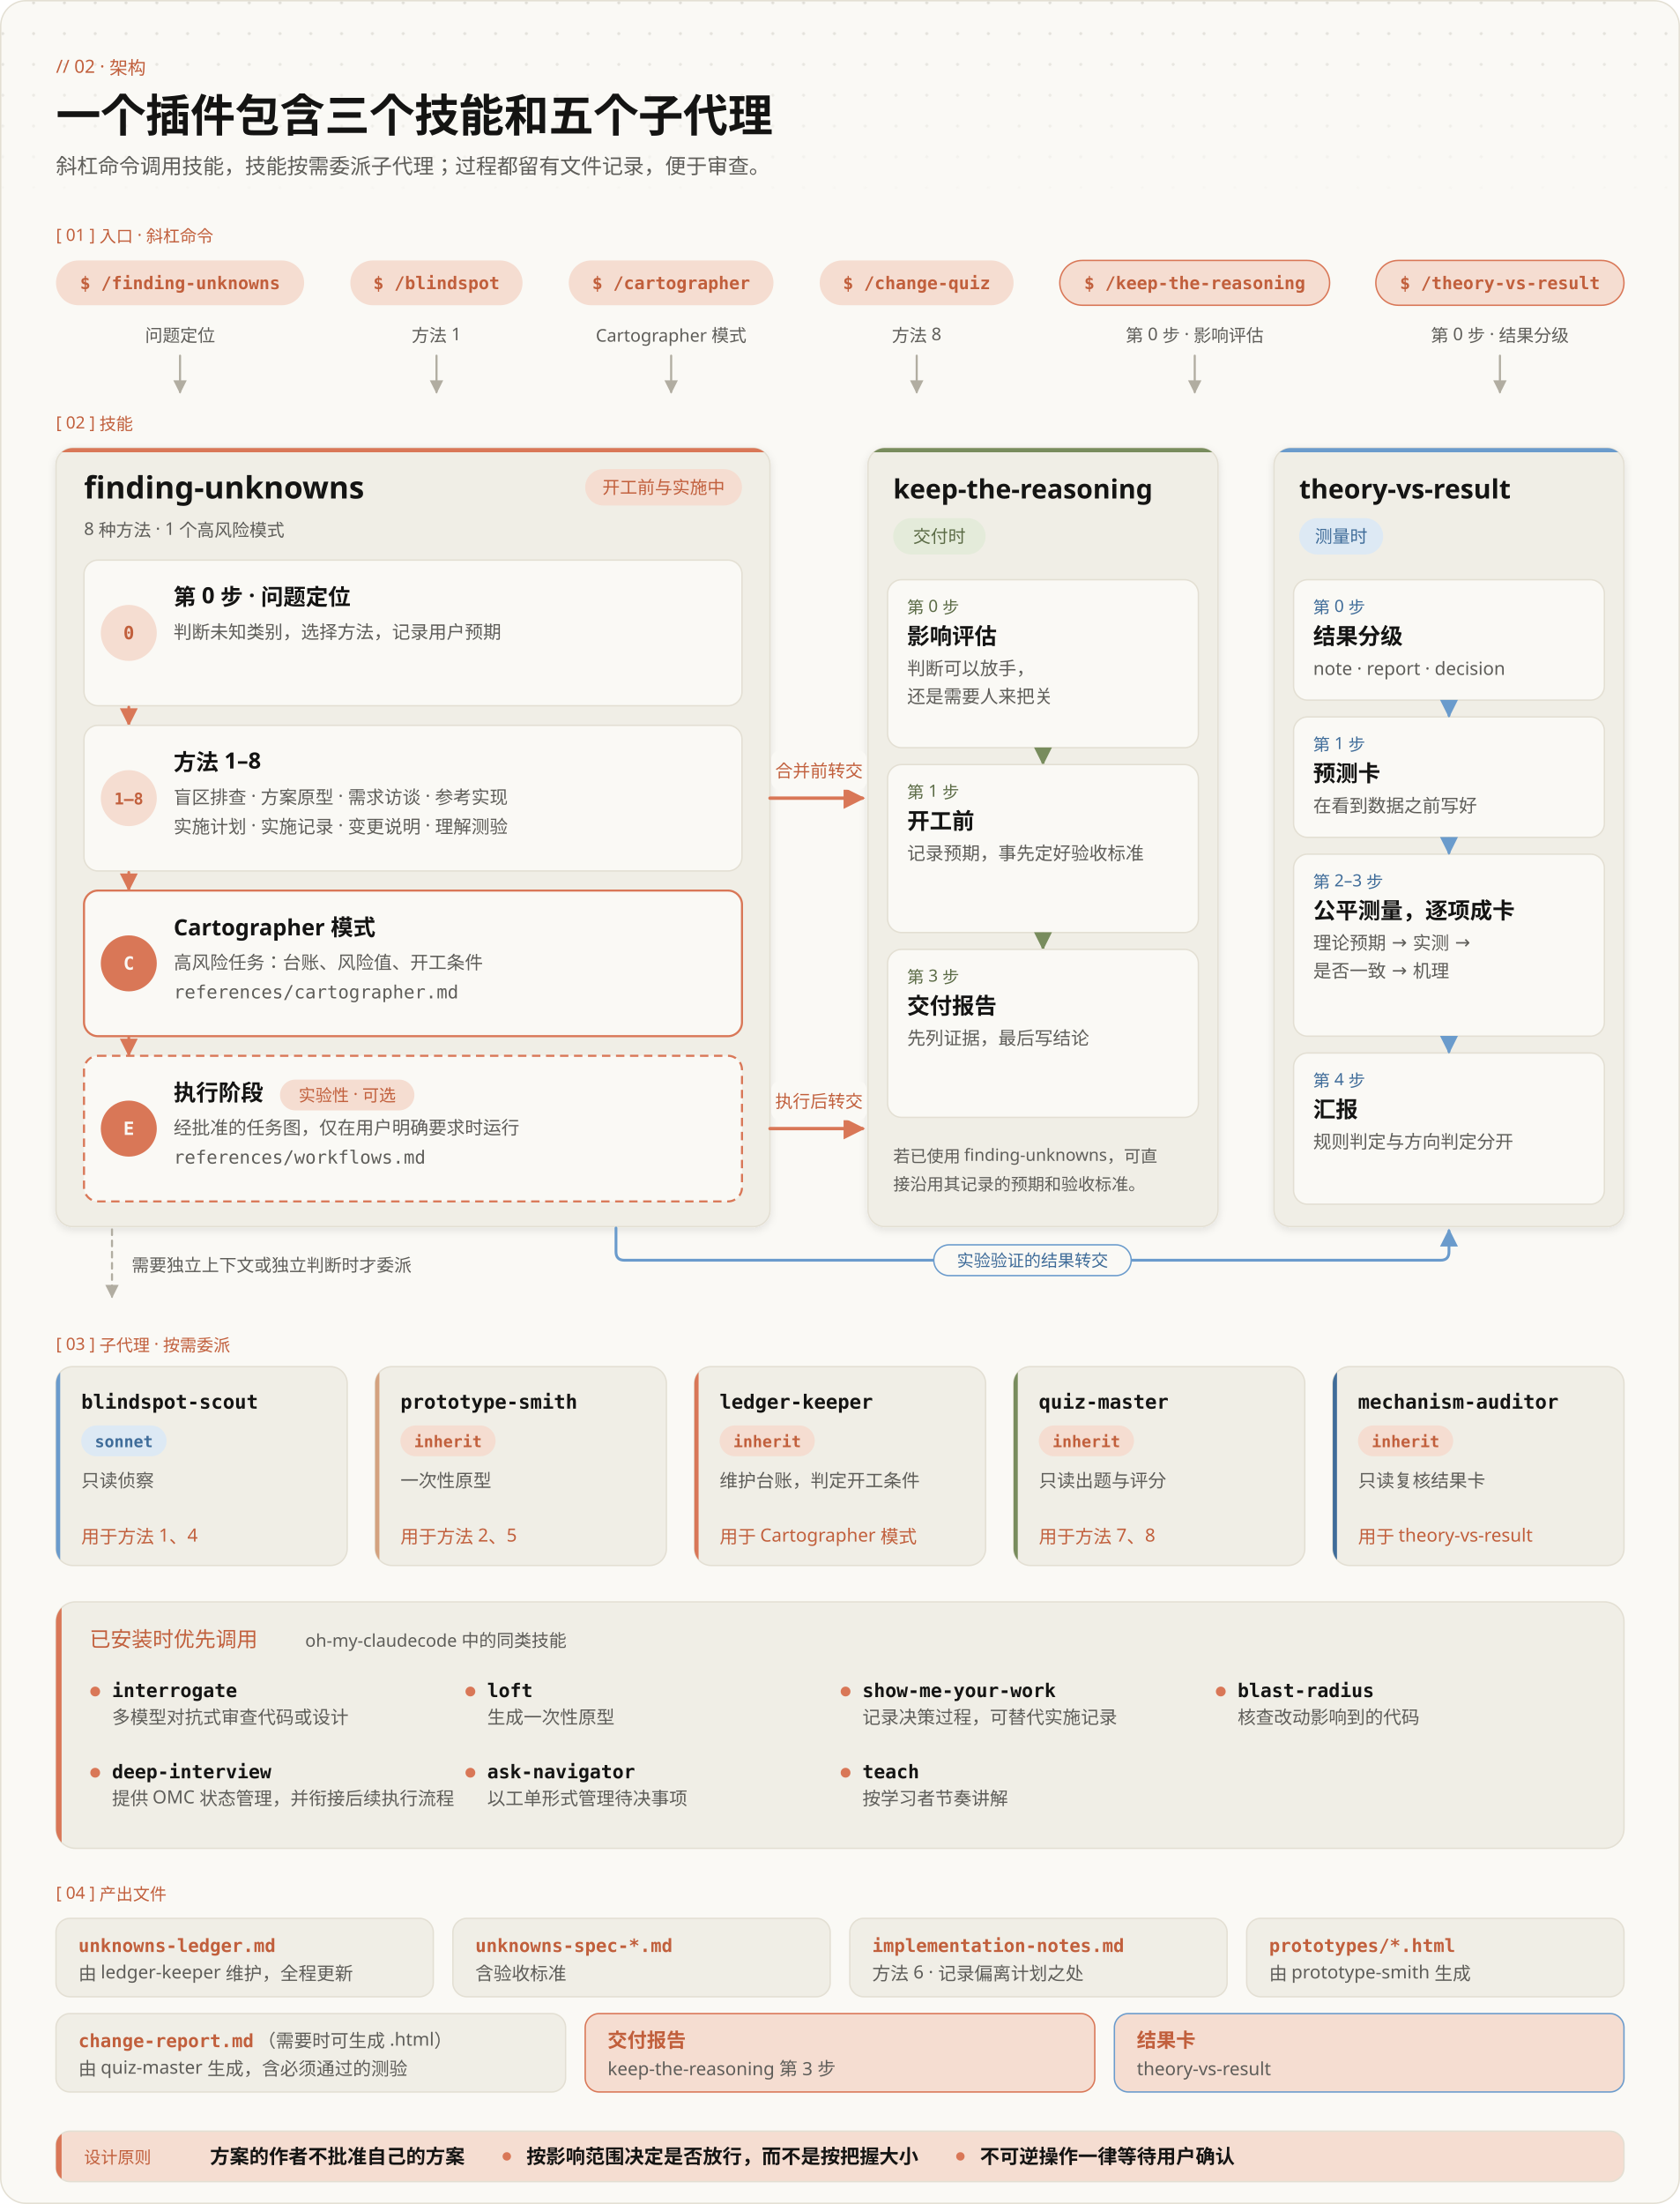
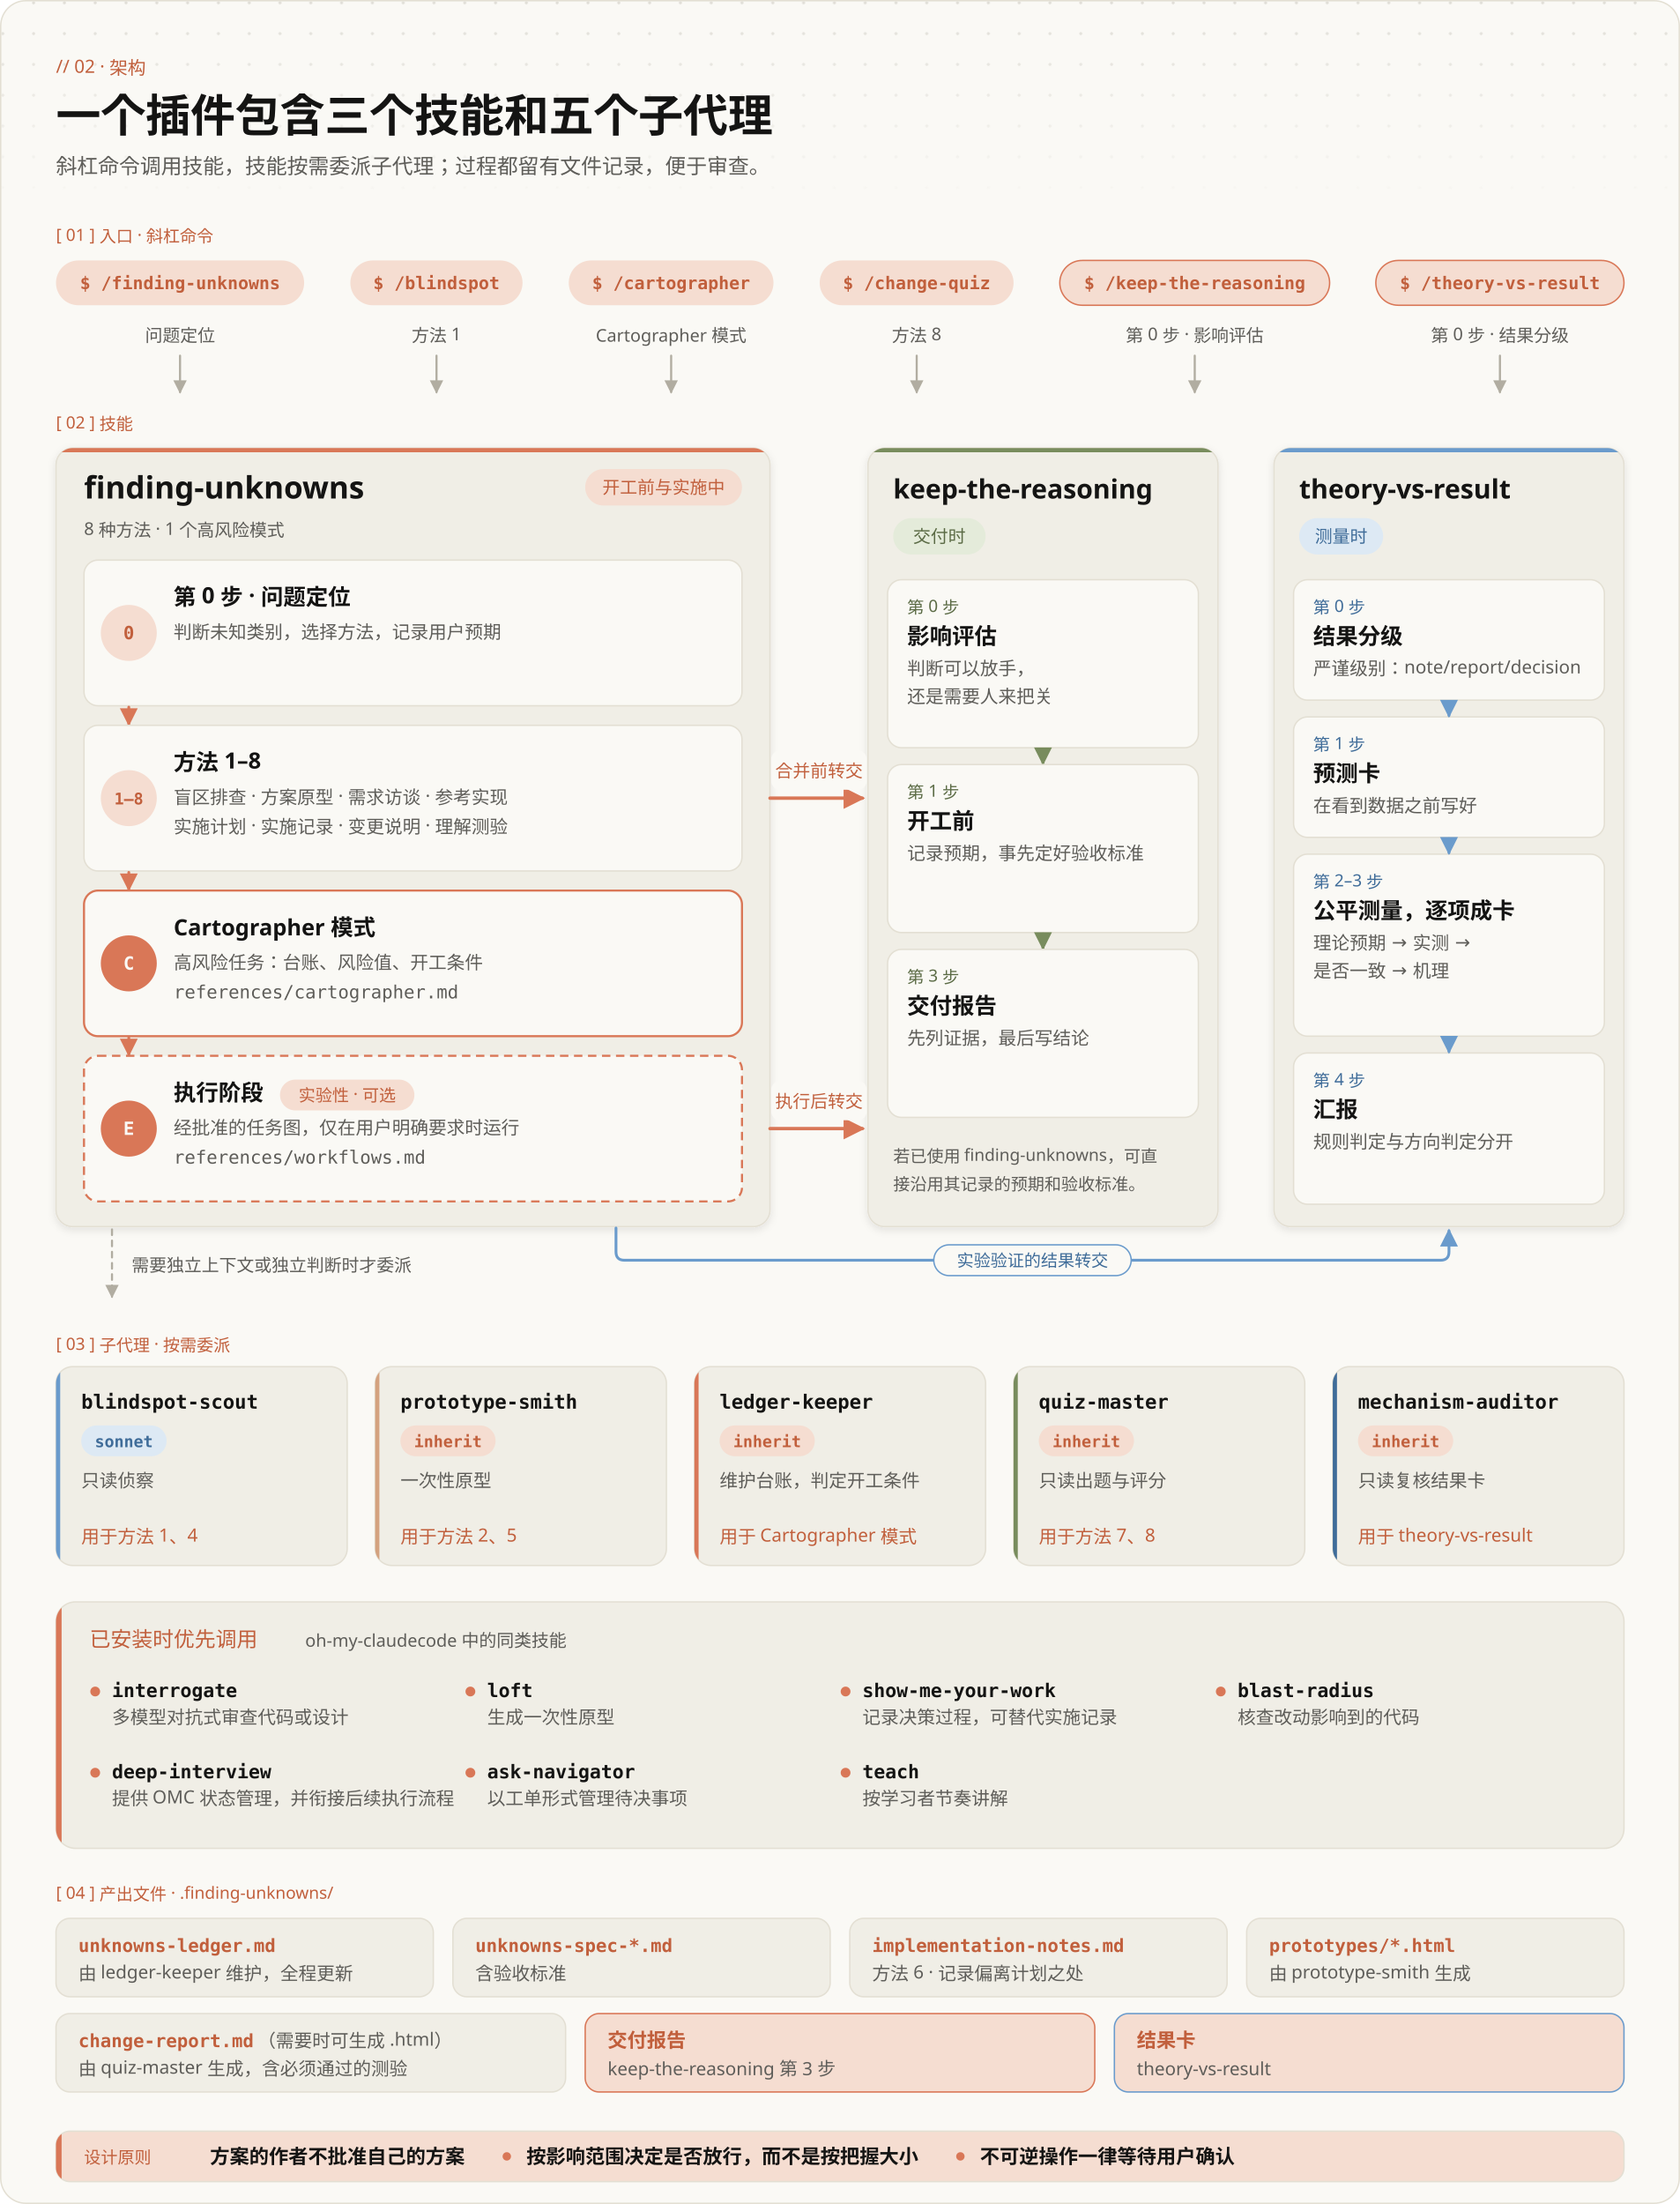
<svg xmlns="http://www.w3.org/2000/svg" width="1200" height="1574" viewBox="0 0 1200 1574">
  <defs>
    <marker id="ac" viewBox="0 0 10 10" refX="8" refY="5" markerWidth="8" markerHeight="8" orient="auto-start-reverse">
      <path d="M1 1 L9 5 L1 9 Z" fill="#D97757" />
    </marker>
    <marker id="ak" viewBox="0 0 10 10" refX="8" refY="5" markerWidth="8" markerHeight="8" orient="auto-start-reverse">
      <path d="M1 1 L9 5 L1 9 Z" fill="#B1ADA1" />
    </marker>
    <marker id="ao" viewBox="0 0 10 10" refX="8" refY="5" markerWidth="8" markerHeight="8" orient="auto-start-reverse">
      <path d="M1 1 L9 5 L1 9 Z" fill="#788C5D" />
    </marker>
    <marker id="as" viewBox="0 0 10 10" refX="8" refY="5" markerWidth="8" markerHeight="8" orient="auto-start-reverse">
      <path d="M1 1 L9 5 L1 9 Z" fill="#6A9BCC" />
    </marker>
    <filter id="sh" x="-5%" y="-5%" width="110%" height="115%">
      <feDropShadow dx="0" dy="2" stdDeviation="3" flood-color="#141413" flood-opacity="0.10" />
    </filter>
    <pattern id="dots" width="22" height="22" patternUnits="userSpaceOnUse">
      <circle cx="2" cy="2" r="1.1" fill="#B1ADA1" opacity="0.5" />
    </pattern>
    <linearGradient id="fadeg" x1="0" y1="0" x2="0" y2="1">
      <stop offset="0" stop-color="#fff" stop-opacity="1" />
      <stop offset="1" stop-color="#fff" stop-opacity="0" />
    </linearGradient>
    <mask id="fade">
      <rect x="0" y="0" width="1200" height="150" fill="url(#fadeg)" />
    </mask>
  </defs>
  <rect x="0.5" y="0.5" width="1199" height="1573" rx="18" fill="#FAF9F5" stroke="#E3DFD3" />
  <rect x="1" y="1" width="1198" height="150" rx="18" fill="url(#dots)" mask="url(#fade)" opacity="0.7" />
  <text x="40" y="52" font-family="Noto Sans SC, 'PingFang SC', 'Microsoft YaHei', sans-serif" font-size="13" fill="#C15F3C" font-weight="500">// 02 · 架构</text>
  <text x="40" y="94" font-family="Noto Sans SC, 'PingFang SC', 'Microsoft YaHei', sans-serif" font-size="32" fill="#141413" font-weight="700">一个插件包含三个技能和五个子代理</text>
  <text x="40" y="124" font-family="Noto Sans SC, 'PingFang SC', 'Microsoft YaHei', sans-serif" font-size="15" fill="#5E5D59">斜杠命令调用技能，技能按需委派子代理；过程都留有文件记录，便于审查。</text>
  <text x="40" y="172" font-family="Noto Sans SC, 'PingFang SC', 'Microsoft YaHei', sans-serif" font-size="12" fill="#C15F3C" font-weight="500">[ 01 ] 入口 · 斜杠命令</text>
  <rect x="40" y="186" width="177.25" height="32" rx="16.0" fill="#F5DDD1" />
  <text x="128.625" y="206.5" font-family="ui-monospace, SFMono-Regular, Menlo, Consolas, monospace" font-size="12.5" fill="#C15F3C" font-weight="600" text-anchor="middle">$ /finding-unknowns</text>
  <text x="128.625" y="244" font-family="Noto Sans SC, 'PingFang SC', 'Microsoft YaHei', sans-serif" font-size="12.5" fill="#5E5D59" text-anchor="middle">问题定位</text>
  <path d="M128.6 254 L128.6 280" fill="none" stroke="#B1ADA1" stroke-width="1.5" stroke-linecap="round" stroke-linejoin="round" marker-end="url(#ak)" />
  <rect x="250.25" y="186" width="123.0" height="32" rx="16.0" fill="#F5DDD1" />
  <text x="311.75" y="206.5" font-family="ui-monospace, SFMono-Regular, Menlo, Consolas, monospace" font-size="12.5" fill="#C15F3C" font-weight="600" text-anchor="middle">$ /blindspot</text>
  <text x="311.75" y="244" font-family="Noto Sans SC, 'PingFang SC', 'Microsoft YaHei', sans-serif" font-size="12.5" fill="#5E5D59" text-anchor="middle">方法 1</text>
  <path d="M311.8 254 L311.8 280" fill="none" stroke="#B1ADA1" stroke-width="1.5" stroke-linecap="round" stroke-linejoin="round" marker-end="url(#ak)" />
  <rect x="406.25" y="186" width="146.25" height="32" rx="16.0" fill="#F5DDD1" />
  <text x="479.375" y="206.5" font-family="ui-monospace, SFMono-Regular, Menlo, Consolas, monospace" font-size="12.5" fill="#C15F3C" font-weight="600" text-anchor="middle">$ /cartographer</text>
  <text x="479.375" y="244" font-family="Noto Sans SC, 'PingFang SC', 'Microsoft YaHei', sans-serif" font-size="12.5" fill="#5E5D59" text-anchor="middle">Cartographer 模式</text>
  <path d="M479.4 254 L479.4 280" fill="none" stroke="#B1ADA1" stroke-width="1.5" stroke-linecap="round" stroke-linejoin="round" marker-end="url(#ak)" />
  <rect x="585.5" y="186" width="138.5" height="32" rx="16.0" fill="#F5DDD1" />
  <text x="654.75" y="206.5" font-family="ui-monospace, SFMono-Regular, Menlo, Consolas, monospace" font-size="12.5" fill="#C15F3C" font-weight="600" text-anchor="middle">$ /change-quiz</text>
  <text x="654.75" y="244" font-family="Noto Sans SC, 'PingFang SC', 'Microsoft YaHei', sans-serif" font-size="12.5" fill="#5E5D59" text-anchor="middle">方法 8</text>
  <path d="M654.8 254 L654.8 280" fill="none" stroke="#B1ADA1" stroke-width="1.5" stroke-linecap="round" stroke-linejoin="round" marker-end="url(#ak)" />
  <rect x="757.0" y="186" width="192.75" height="32" rx="16.0" fill="#F5DDD1" stroke="#D97757" stroke-width="1" />
  <text x="853.375" y="206.5" font-family="ui-monospace, SFMono-Regular, Menlo, Consolas, monospace" font-size="12.5" fill="#C15F3C" font-weight="600" text-anchor="middle">$ /keep-the-reasoning</text>
  <text x="853.375" y="244" font-family="Noto Sans SC, 'PingFang SC', 'Microsoft YaHei', sans-serif" font-size="12.5" fill="#5E5D59" text-anchor="middle">第 0 步 · 影响评估</text>
  <path d="M853.4 254 L853.4 280" fill="none" stroke="#B1ADA1" stroke-width="1.5" stroke-linecap="round" stroke-linejoin="round" marker-end="url(#ak)" />
  <rect x="982.75" y="186" width="177.25" height="32" rx="16.0" fill="#F5DDD1" stroke="#D97757" stroke-width="1" />
  <text x="1071.375" y="206.5" font-family="ui-monospace, SFMono-Regular, Menlo, Consolas, monospace" font-size="12.5" fill="#C15F3C" font-weight="600" text-anchor="middle">$ /theory-vs-result</text>
  <text x="1071.375" y="244" font-family="Noto Sans SC, 'PingFang SC', 'Microsoft YaHei', sans-serif" font-size="12.5" fill="#5E5D59" text-anchor="middle">第 0 步 · 结果分级</text>
  <path d="M1071.4 254 L1071.4 280" fill="none" stroke="#B1ADA1" stroke-width="1.5" stroke-linecap="round" stroke-linejoin="round" marker-end="url(#ak)" />
  <text x="40" y="306" font-family="Noto Sans SC, 'PingFang SC', 'Microsoft YaHei', sans-serif" font-size="12" fill="#C15F3C" font-weight="500">[ 02 ] 技能</text>
  <clipPath id="c1">
    <rect x="40" y="320" width="510" height="556" rx="12" />
  </clipPath>
  <rect x="40" y="320" width="510" height="556" rx="12" fill="#F0EEE6" stroke="#E3DFD3" stroke-width="1" filter="url(#sh)" />
  <rect x="40" y="320" width="510" height="3" fill="#D97757" clip-path="url(#c1)" />
  <text x="60" y="356" font-family="Noto Sans SC, 'PingFang SC', 'Microsoft YaHei', sans-serif" font-size="22" fill="#141413" font-weight="700">finding-unknowns</text>
  <rect x="418" y="335" width="112" height="26" rx="13.0" fill="#F5DDD1" />
  <text x="474.0" y="352.5" font-family="Noto Sans SC, 'PingFang SC', 'Microsoft YaHei', sans-serif" font-size="12.5" fill="#C15F3C" font-weight="500" text-anchor="middle">开工前与实施中</text>
  <text x="60" y="382" font-family="Noto Sans SC, 'PingFang SC', 'Microsoft YaHei', sans-serif" font-size="12.5" fill="#5E5D59">8 种方法 · 1 个高风险模式</text>
  <clipPath id="c2">
    <rect x="60" y="400" width="470" height="104" rx="10" />
  </clipPath>
  <rect x="60" y="400" width="470" height="104" rx="10" fill="#FAF9F5" stroke="#E3DFD3" stroke-width="1" />
  <circle cx="92" cy="452.0" r="20" fill="#F5DDD1" />
  <text x="92" y="456.5" font-family="ui-monospace, SFMono-Regular, Menlo, Consolas, monospace" font-size="13" fill="#C15F3C" font-weight="700" text-anchor="middle">0</text>
  <text x="124" y="432" font-family="Noto Sans SC, 'PingFang SC', 'Microsoft YaHei', sans-serif" font-size="16" fill="#141413" font-weight="700">第 0 步 · 问题定位</text>
  <text x="124" y="456" font-family="Noto Sans SC, 'PingFang SC', 'Microsoft YaHei', sans-serif" font-size="13" fill="#5E5D59">判断未知类别，选择方法，记录用户预期</text>
  <path d="M92 505 L92 517" fill="none" stroke="#D97757" stroke-width="2" stroke-linecap="round" stroke-linejoin="round" marker-end="url(#ac)" />
  <clipPath id="c3">
    <rect x="60" y="518" width="470" height="104" rx="10" />
  </clipPath>
  <rect x="60" y="518" width="470" height="104" rx="10" fill="#FAF9F5" stroke="#E3DFD3" stroke-width="1" />
  <circle cx="92" cy="570.0" r="20" fill="#F5DDD1" />
  <text x="92" y="574.5" font-family="ui-monospace, SFMono-Regular, Menlo, Consolas, monospace" font-size="11.5" fill="#C15F3C" font-weight="700" text-anchor="middle">1–8</text>
  <text x="124" y="550" font-family="Noto Sans SC, 'PingFang SC', 'Microsoft YaHei', sans-serif" font-size="16" fill="#141413" font-weight="700">方法 1–8</text>
  <text x="124" y="574" font-family="Noto Sans SC, 'PingFang SC', 'Microsoft YaHei', sans-serif" font-size="13" fill="#5E5D59">盲区排查 · 方案原型 · 需求访谈 · 参考实现</text>
  <text x="124" y="595" font-family="Noto Sans SC, 'PingFang SC', 'Microsoft YaHei', sans-serif" font-size="13" fill="#5E5D59">实施计划 · 实施记录 · 变更说明 · 理解测验</text>
  <path d="M92 623 L92 635" fill="none" stroke="#D97757" stroke-width="2" stroke-linecap="round" stroke-linejoin="round" marker-end="url(#ac)" />
  <clipPath id="c4">
    <rect x="60" y="636" width="470" height="104" rx="10" />
  </clipPath>
  <rect x="60" y="636" width="470" height="104" rx="10" fill="#FAF9F5" stroke="#D97757" stroke-width="1.5" />
  <circle cx="92" cy="688.0" r="20" fill="#D97757" />
  <text x="92" y="692.5" font-family="ui-monospace, SFMono-Regular, Menlo, Consolas, monospace" font-size="13" fill="#FAF9F5" font-weight="700" text-anchor="middle">C</text>
  <text x="124" y="668" font-family="Noto Sans SC, 'PingFang SC', 'Microsoft YaHei', sans-serif" font-size="16" fill="#141413" font-weight="700">Cartographer 模式</text>
  <text x="124" y="692" font-family="Noto Sans SC, 'PingFang SC', 'Microsoft YaHei', sans-serif" font-size="13" fill="#5E5D59">高风险任务：台账、风险值、开工条件</text>
  <text x="124" y="713" font-family="ui-monospace, SFMono-Regular, Menlo, Consolas, monospace" font-size="13" fill="#5E5D59">references/cartographer.md</text>
  <path d="M92 741 L92 753" fill="none" stroke="#D97757" stroke-width="2" stroke-linecap="round" stroke-linejoin="round" marker-end="url(#ac)" />
  <clipPath id="c5">
    <rect x="60" y="754" width="470" height="104" rx="10" />
  </clipPath>
  <rect x="60" y="754" width="470" height="104" rx="10" fill="#FAF9F5" stroke="#D97757" stroke-width="1.5" stroke-dasharray="6 4" />
  <circle cx="92" cy="806.0" r="20" fill="#D97757" />
  <text x="92" y="810.5" font-family="ui-monospace, SFMono-Regular, Menlo, Consolas, monospace" font-size="13" fill="#FAF9F5" font-weight="700" text-anchor="middle">E</text>
  <text x="124" y="786" font-family="Noto Sans SC, 'PingFang SC', 'Microsoft YaHei', sans-serif" font-size="16" fill="#141413" font-weight="700">执行阶段</text>
  <rect x="200" y="771" width="96" height="22" rx="11" fill="#F5DDD1" />
  <text x="248" y="786.5" font-family="Noto Sans SC, 'PingFang SC', 'Microsoft YaHei', sans-serif" font-size="12" font-weight="500" fill="#C15F3C" text-anchor="middle">实验性 · 可选</text>
  <text x="124" y="810" font-family="Noto Sans SC, 'PingFang SC', 'Microsoft YaHei', sans-serif" font-size="13" fill="#5E5D59">经批准的任务图，仅在用户明确要求时运行</text>
  <text x="124" y="831" font-family="ui-monospace, SFMono-Regular, Menlo, Consolas, monospace" font-size="13" fill="#5E5D59">references/workflows.md</text>
  <clipPath id="c6">
    <rect x="620" y="320" width="250" height="556" rx="12" />
  </clipPath>
  <rect x="620" y="320" width="250" height="556" rx="12" fill="#F0EEE6" stroke="#E3DFD3" stroke-width="1" filter="url(#sh)" />
  <rect x="620" y="320" width="250" height="3" fill="#788C5D" clip-path="url(#c6)" />
  <text x="638" y="356" font-family="Noto Sans SC, 'PingFang SC', 'Microsoft YaHei', sans-serif" font-size="19" fill="#141413" font-weight="700">keep-the-reasoning</text>
  <rect x="638" y="370" width="66" height="26" rx="13.0" fill="#E4EBDA" />
  <text x="671.0" y="387.5" font-family="Noto Sans SC, 'PingFang SC', 'Microsoft YaHei', sans-serif" font-size="12.5" fill="#5B6B45" font-weight="500" text-anchor="middle">交付时</text>
  <clipPath id="c7">
    <rect x="634" y="414" width="222" height="120" rx="10" />
  </clipPath>
  <rect x="634" y="414" width="222" height="120" rx="10" fill="#FAF9F5" stroke="#E3DFD3" stroke-width="1" />
  <text x="648" y="438" font-family="Noto Sans SC, 'PingFang SC', 'Microsoft YaHei', sans-serif" font-size="12" fill="#5B6B45" font-weight="500">第 0 步</text>
  <text x="648" y="460" font-family="Noto Sans SC, 'PingFang SC', 'Microsoft YaHei', sans-serif" font-size="16" fill="#141413" font-weight="700">影响评估</text>
  <text x="648" y="482" font-family="Noto Sans SC, 'PingFang SC', 'Microsoft YaHei', sans-serif" font-size="13" fill="#5E5D59">判断可以放手，</text>
  <text x="648" y="502" font-family="Noto Sans SC, 'PingFang SC', 'Microsoft YaHei', sans-serif" font-size="13" fill="#5E5D59">还是需要人来把关</text>
  <path d="M745 535 L745 545" fill="none" stroke="#788C5D" stroke-width="2" stroke-linecap="round" stroke-linejoin="round" marker-end="url(#ao)" />
  <clipPath id="c8">
    <rect x="634" y="546" width="222" height="120" rx="10" />
  </clipPath>
  <rect x="634" y="546" width="222" height="120" rx="10" fill="#FAF9F5" stroke="#E3DFD3" stroke-width="1" />
  <text x="648" y="570" font-family="Noto Sans SC, 'PingFang SC', 'Microsoft YaHei', sans-serif" font-size="12" fill="#5B6B45" font-weight="500">第 1 步</text>
  <text x="648" y="592" font-family="Noto Sans SC, 'PingFang SC', 'Microsoft YaHei', sans-serif" font-size="16" fill="#141413" font-weight="700">开工前</text>
  <text x="648" y="614" font-family="Noto Sans SC, 'PingFang SC', 'Microsoft YaHei', sans-serif" font-size="13" fill="#5E5D59">记录预期，事先定好验收标准</text>
  <path d="M745 667 L745 677" fill="none" stroke="#788C5D" stroke-width="2" stroke-linecap="round" stroke-linejoin="round" marker-end="url(#ao)" />
  <clipPath id="c9">
    <rect x="634" y="678" width="222" height="120" rx="10" />
  </clipPath>
  <rect x="634" y="678" width="222" height="120" rx="10" fill="#FAF9F5" stroke="#E3DFD3" stroke-width="1" />
  <text x="648" y="702" font-family="Noto Sans SC, 'PingFang SC', 'Microsoft YaHei', sans-serif" font-size="12" fill="#5B6B45" font-weight="500">第 3 步</text>
  <text x="648" y="724" font-family="Noto Sans SC, 'PingFang SC', 'Microsoft YaHei', sans-serif" font-size="16" fill="#141413" font-weight="700">交付报告</text>
  <text x="648" y="746" font-family="Noto Sans SC, 'PingFang SC', 'Microsoft YaHei', sans-serif" font-size="13" fill="#5E5D59">先列证据，最后写结论</text>
  <text x="638" y="830" font-family="Noto Sans SC, 'PingFang SC', 'Microsoft YaHei', sans-serif" font-size="12" fill="#5E5D59">若已使用 finding-unknowns，可直</text>
  <text x="638" y="850" font-family="Noto Sans SC, 'PingFang SC', 'Microsoft YaHei', sans-serif" font-size="12" fill="#5E5D59">接沿用其记录的预期和验收标准。</text>
  <clipPath id="c10">
    <rect x="910" y="320" width="250" height="556" rx="12" />
  </clipPath>
  <rect x="910" y="320" width="250" height="556" rx="12" fill="#F0EEE6" stroke="#E3DFD3" stroke-width="1" filter="url(#sh)" />
  <rect x="910" y="320" width="250" height="3" fill="#6A9BCC" clip-path="url(#c10)" />
  <text x="928" y="356" font-family="Noto Sans SC, 'PingFang SC', 'Microsoft YaHei', sans-serif" font-size="19" fill="#141413" font-weight="700">theory-vs-result</text>
  <rect x="928" y="370" width="60" height="26" rx="13.0" fill="#DDE9F4" />
  <text x="958.0" y="387.5" font-family="Noto Sans SC, 'PingFang SC', 'Microsoft YaHei', sans-serif" font-size="12.5" fill="#3F6C99" font-weight="500" text-anchor="middle">测量时</text>
  <clipPath id="c11">
    <rect x="924" y="414" width="222" height="86" rx="10" />
  </clipPath>
  <rect x="924" y="414" width="222" height="86" rx="10" fill="#FAF9F5" stroke="#E3DFD3" stroke-width="1" />
  <text x="938" y="438" font-family="Noto Sans SC, 'PingFang SC', 'Microsoft YaHei', sans-serif" font-size="12" fill="#3F6C99" font-weight="500">第 0 步</text>
  <text x="938" y="460" font-family="Noto Sans SC, 'PingFang SC', 'Microsoft YaHei', sans-serif" font-size="16" fill="#141413" font-weight="700">结果分级</text>
-   <text x="938" y="482" font-family="Noto Sans SC, 'PingFang SC', 'Microsoft YaHei', sans-serif" font-size="13" fill="#5E5D59">note · report · decision</text>
+   <text x="938" y="482" font-family="Noto Sans SC, 'PingFang SC', 'Microsoft YaHei', sans-serif" font-size="13" fill="#5E5D59">严谨级别：note/report/decision</text>
  <clipPath id="c12">
    <rect x="924" y="512" width="222" height="86" rx="10" />
  </clipPath>
  <rect x="924" y="512" width="222" height="86" rx="10" fill="#FAF9F5" stroke="#E3DFD3" stroke-width="1" />
  <text x="938" y="536" font-family="Noto Sans SC, 'PingFang SC', 'Microsoft YaHei', sans-serif" font-size="12" fill="#3F6C99" font-weight="500">第 1 步</text>
  <text x="938" y="558" font-family="Noto Sans SC, 'PingFang SC', 'Microsoft YaHei', sans-serif" font-size="16" fill="#141413" font-weight="700">预测卡</text>
  <text x="938" y="580" font-family="Noto Sans SC, 'PingFang SC', 'Microsoft YaHei', sans-serif" font-size="13" fill="#5E5D59">在看到数据之前写好</text>
  <clipPath id="c13">
    <rect x="924" y="610" width="222" height="130" rx="10" />
  </clipPath>
  <rect x="924" y="610" width="222" height="130" rx="10" fill="#FAF9F5" stroke="#E3DFD3" stroke-width="1" />
  <text x="938" y="634" font-family="Noto Sans SC, 'PingFang SC', 'Microsoft YaHei', sans-serif" font-size="12" fill="#3F6C99" font-weight="500">第 2–3 步</text>
  <text x="938" y="656" font-family="Noto Sans SC, 'PingFang SC', 'Microsoft YaHei', sans-serif" font-size="16" fill="#141413" font-weight="700">公平测量，逐项成卡</text>
  <text x="938" y="678" font-family="Noto Sans SC, 'PingFang SC', 'Microsoft YaHei', sans-serif" font-size="13" fill="#5E5D59">理论预期 → 实测 →</text>
  <text x="938" y="698" font-family="Noto Sans SC, 'PingFang SC', 'Microsoft YaHei', sans-serif" font-size="13" fill="#5E5D59">是否一致 → 机理</text>
  <clipPath id="c14">
    <rect x="924" y="752" width="222" height="108" rx="10" />
  </clipPath>
  <rect x="924" y="752" width="222" height="108" rx="10" fill="#FAF9F5" stroke="#E3DFD3" stroke-width="1" />
  <text x="938" y="776" font-family="Noto Sans SC, 'PingFang SC', 'Microsoft YaHei', sans-serif" font-size="12" fill="#3F6C99" font-weight="500">第 4 步</text>
  <text x="938" y="798" font-family="Noto Sans SC, 'PingFang SC', 'Microsoft YaHei', sans-serif" font-size="16" fill="#141413" font-weight="700">汇报</text>
  <text x="938" y="820" font-family="Noto Sans SC, 'PingFang SC', 'Microsoft YaHei', sans-serif" font-size="13" fill="#5E5D59">规则判定与方向判定分开</text>
  <path d="M1035 501 L1035 511" fill="none" stroke="#6A9BCC" stroke-width="2" stroke-linecap="round" stroke-linejoin="round" marker-end="url(#as)" />
  <path d="M1035 599 L1035 609" fill="none" stroke="#6A9BCC" stroke-width="2" stroke-linecap="round" stroke-linejoin="round" marker-end="url(#as)" />
  <path d="M1035 741 L1035 751" fill="none" stroke="#6A9BCC" stroke-width="2" stroke-linecap="round" stroke-linejoin="round" marker-end="url(#as)" />
  <path d="M550 570.0 C590 570.0 596 570.0 616 570.0" fill="none" stroke="#D97757" stroke-width="2.4" stroke-linecap="round" stroke-linejoin="round" marker-end="url(#ac)" />
  <rect x="551.0" y="536.0" width="68" height="28" rx="6" fill="#FAF9F5" />
  <text x="585.0" y="555.0" font-family="Noto Sans SC, 'PingFang SC', 'Microsoft YaHei', sans-serif" font-size="12.5" fill="#C15F3C" font-weight="500" text-anchor="middle">合并前转交</text>
  <path d="M550 806.0 C590 806.0 596 806.0 616 806.0" fill="none" stroke="#D97757" stroke-width="2.4" stroke-linecap="round" stroke-linejoin="round" marker-end="url(#ac)" />
  <rect x="551.0" y="772.0" width="68" height="28" rx="6" fill="#FAF9F5" />
  <text x="585.0" y="791.0" font-family="Noto Sans SC, 'PingFang SC', 'Microsoft YaHei', sans-serif" font-size="12.5" fill="#C15F3C" font-weight="500" text-anchor="middle">执行后转交</text>
  <path d="M440 877 L440 894 Q440 900 446 900 L1029 900 Q1035 900 1035 894 L1035 879" fill="none" stroke="#6A9BCC" stroke-width="2" stroke-linecap="round" stroke-linejoin="round" marker-end="url(#as)" />
  <rect x="667.0" y="889" width="141" height="22" rx="11" fill="#FAF9F5" stroke="#6A9BCC" stroke-width="1" />
  <text x="737.5" y="904.5" font-family="Noto Sans SC, 'PingFang SC', 'Microsoft YaHei', sans-serif" font-size="12" fill="#3F6C99" font-weight="500" text-anchor="middle">实验验证的结果转交</text>
  <path d="M80 878 L80 926" fill="none" stroke="#B1ADA1" stroke-width="1.5" stroke-linecap="round" stroke-linejoin="round" stroke-dasharray="4 4" marker-end="url(#ak)" />
  <text x="94" y="908" font-family="Noto Sans SC, 'PingFang SC', 'Microsoft YaHei', sans-serif" font-size="12.5" fill="#5E5D59">需要独立上下文或独立判断时才委派</text>
  <text x="40" y="964" font-family="Noto Sans SC, 'PingFang SC', 'Microsoft YaHei', sans-serif" font-size="12" fill="#C15F3C" font-weight="500">[ 03 ] 子代理 · 按需委派</text>
  <clipPath id="c15">
    <rect x="40" y="976" width="208" height="142" rx="12" />
  </clipPath>
  <rect x="40" y="976" width="208" height="142" rx="12" fill="#F0EEE6" stroke="#E3DFD3" stroke-width="1" />
  <rect x="40" y="976" width="3" height="142" fill="#6A9BCC" clip-path="url(#c15)" />
  <text x="58" y="1006" font-family="ui-monospace, SFMono-Regular, Menlo, Consolas, monospace" font-size="14" fill="#141413" font-weight="700">blindspot-scout</text>
  <rect x="58" y="1018" width="61" height="22" rx="11.0" fill="#DDE9F4" />
  <text x="88.5" y="1033.5" font-family="ui-monospace, SFMono-Regular, Menlo, Consolas, monospace" font-size="11.5" fill="#3F6C99" font-weight="600" text-anchor="middle">sonnet</text>
  <text x="58" y="1062" font-family="Noto Sans SC, 'PingFang SC', 'Microsoft YaHei', sans-serif" font-size="13" fill="#5E5D59">只读侦察</text>
  <text x="58" y="1102" font-family="Noto Sans SC, 'PingFang SC', 'Microsoft YaHei', sans-serif" font-size="13" fill="#C15F3C" font-weight="500">用于方法 1、4</text>
  <clipPath id="c16">
    <rect x="268" y="976" width="208" height="142" rx="12" />
  </clipPath>
  <rect x="268" y="976" width="208" height="142" rx="12" fill="#F0EEE6" stroke="#E3DFD3" stroke-width="1" />
  <rect x="268" y="976" width="3" height="142" fill="#D4A27F" clip-path="url(#c16)" />
  <text x="286" y="1006" font-family="ui-monospace, SFMono-Regular, Menlo, Consolas, monospace" font-size="14" fill="#141413" font-weight="700">prototype-smith</text>
  <rect x="286" y="1018" width="68" height="22" rx="11.0" fill="#F5DDD1" />
  <text x="320.0" y="1033.5" font-family="ui-monospace, SFMono-Regular, Menlo, Consolas, monospace" font-size="11.5" fill="#C15F3C" font-weight="600" text-anchor="middle">inherit</text>
  <text x="286" y="1062" font-family="Noto Sans SC, 'PingFang SC', 'Microsoft YaHei', sans-serif" font-size="13" fill="#5E5D59">一次性原型</text>
  <text x="286" y="1102" font-family="Noto Sans SC, 'PingFang SC', 'Microsoft YaHei', sans-serif" font-size="13" fill="#C15F3C" font-weight="500">用于方法 2、5</text>
  <clipPath id="c17">
    <rect x="496" y="976" width="208" height="142" rx="12" />
  </clipPath>
  <rect x="496" y="976" width="208" height="142" rx="12" fill="#F0EEE6" stroke="#E3DFD3" stroke-width="1" />
  <rect x="496" y="976" width="3" height="142" fill="#D97757" clip-path="url(#c17)" />
  <text x="514" y="1006" font-family="ui-monospace, SFMono-Regular, Menlo, Consolas, monospace" font-size="14" fill="#141413" font-weight="700">ledger-keeper</text>
  <rect x="514" y="1018" width="68" height="22" rx="11.0" fill="#F5DDD1" />
  <text x="548.0" y="1033.5" font-family="ui-monospace, SFMono-Regular, Menlo, Consolas, monospace" font-size="11.5" fill="#C15F3C" font-weight="600" text-anchor="middle">inherit</text>
  <text x="514" y="1062" font-family="Noto Sans SC, 'PingFang SC', 'Microsoft YaHei', sans-serif" font-size="13" fill="#5E5D59">维护台账，判定开工条件</text>
  <text x="514" y="1102" font-family="Noto Sans SC, 'PingFang SC', 'Microsoft YaHei', sans-serif" font-size="13" fill="#C15F3C" font-weight="500">用于 Cartographer 模式</text>
  <clipPath id="c18">
    <rect x="724" y="976" width="208" height="142" rx="12" />
  </clipPath>
  <rect x="724" y="976" width="208" height="142" rx="12" fill="#F0EEE6" stroke="#E3DFD3" stroke-width="1" />
  <rect x="724" y="976" width="3" height="142" fill="#788C5D" clip-path="url(#c18)" />
  <text x="742" y="1006" font-family="ui-monospace, SFMono-Regular, Menlo, Consolas, monospace" font-size="14" fill="#141413" font-weight="700">quiz-master</text>
  <rect x="742" y="1018" width="68" height="22" rx="11.0" fill="#F5DDD1" />
  <text x="776.0" y="1033.5" font-family="ui-monospace, SFMono-Regular, Menlo, Consolas, monospace" font-size="11.5" fill="#C15F3C" font-weight="600" text-anchor="middle">inherit</text>
  <text x="742" y="1062" font-family="Noto Sans SC, 'PingFang SC', 'Microsoft YaHei', sans-serif" font-size="13" fill="#5E5D59">只读出题与评分</text>
  <text x="742" y="1102" font-family="Noto Sans SC, 'PingFang SC', 'Microsoft YaHei', sans-serif" font-size="13" fill="#C15F3C" font-weight="500">用于方法 7、8</text>
  <clipPath id="c19">
    <rect x="952" y="976" width="208" height="142" rx="12" />
  </clipPath>
  <rect x="952" y="976" width="208" height="142" rx="12" fill="#F0EEE6" stroke="#E3DFD3" stroke-width="1" />
  <rect x="952" y="976" width="3" height="142" fill="#3F6C99" clip-path="url(#c19)" />
  <text x="970" y="1006" font-family="ui-monospace, SFMono-Regular, Menlo, Consolas, monospace" font-size="14" fill="#141413" font-weight="700">mechanism-auditor</text>
  <rect x="970" y="1018" width="68" height="22" rx="11.0" fill="#F5DDD1" />
  <text x="1004.0" y="1033.5" font-family="ui-monospace, SFMono-Regular, Menlo, Consolas, monospace" font-size="11.5" fill="#C15F3C" font-weight="600" text-anchor="middle">inherit</text>
  <text x="970" y="1062" font-family="Noto Sans SC, 'PingFang SC', 'Microsoft YaHei', sans-serif" font-size="13" fill="#5E5D59">只读复核结果卡</text>
  <text x="970" y="1102" font-family="Noto Sans SC, 'PingFang SC', 'Microsoft YaHei', sans-serif" font-size="13" fill="#C15F3C" font-weight="500">用于 theory-vs-result</text>
  <clipPath id="c20">
    <rect x="40" y="1144" width="1120" height="176" rx="14" />
  </clipPath>
  <rect x="40" y="1144" width="1120" height="176" rx="14" fill="#F0EEE6" stroke="#E3DFD3" stroke-width="1" />
  <rect x="40" y="1144" width="4" height="176" fill="#D97757" clip-path="url(#c20)" />
  <text x="64" y="1176" font-family="Noto Sans SC, 'PingFang SC', 'Microsoft YaHei', sans-serif" font-size="15" fill="#C15F3C" font-weight="500">已安装时优先调用</text>
  <text x="218" y="1176" font-family="Noto Sans SC, 'PingFang SC', 'Microsoft YaHei', sans-serif" font-size="12.5" fill="#5E5D59">oh-my-claudecode 中的同类技能</text>
  <circle cx="68" cy="1208" r="3.5" fill="#D97757" />
  <text x="80" y="1212" font-family="ui-monospace, SFMono-Regular, Menlo, Consolas, monospace" font-size="13.5" fill="#141413" font-weight="700">interrogate</text>
  <text x="80" y="1231" font-family="Noto Sans SC, 'PingFang SC', 'Microsoft YaHei', sans-serif" font-size="13" fill="#5E5D59">多模型对抗式审查代码或设计</text>
  <circle cx="336" cy="1208" r="3.5" fill="#D97757" />
  <text x="348" y="1212" font-family="ui-monospace, SFMono-Regular, Menlo, Consolas, monospace" font-size="13.5" fill="#141413" font-weight="700">loft</text>
  <text x="348" y="1231" font-family="Noto Sans SC, 'PingFang SC', 'Microsoft YaHei', sans-serif" font-size="13" fill="#5E5D59">生成一次性原型</text>
  <circle cx="604" cy="1208" r="3.5" fill="#D97757" />
  <text x="616" y="1212" font-family="ui-monospace, SFMono-Regular, Menlo, Consolas, monospace" font-size="13.5" fill="#141413" font-weight="700">show-me-your-work</text>
  <text x="616" y="1231" font-family="Noto Sans SC, 'PingFang SC', 'Microsoft YaHei', sans-serif" font-size="13" fill="#5E5D59">记录决策过程，可替代实施记录</text>
  <circle cx="872" cy="1208" r="3.5" fill="#D97757" />
  <text x="884" y="1212" font-family="ui-monospace, SFMono-Regular, Menlo, Consolas, monospace" font-size="13.5" fill="#141413" font-weight="700">blast-radius</text>
  <text x="884" y="1231" font-family="Noto Sans SC, 'PingFang SC', 'Microsoft YaHei', sans-serif" font-size="13" fill="#5E5D59">核查改动影响到的代码</text>
  <circle cx="68" cy="1266" r="3.5" fill="#D97757" />
  <text x="80" y="1270" font-family="ui-monospace, SFMono-Regular, Menlo, Consolas, monospace" font-size="13.5" fill="#141413" font-weight="700">deep-interview</text>
  <text x="80" y="1289" font-family="Noto Sans SC, 'PingFang SC', 'Microsoft YaHei', sans-serif" font-size="13" fill="#5E5D59">提供 OMC 状态管理，并衔接后续执行流程</text>
  <circle cx="336" cy="1266" r="3.5" fill="#D97757" />
  <text x="348" y="1270" font-family="ui-monospace, SFMono-Regular, Menlo, Consolas, monospace" font-size="13.5" fill="#141413" font-weight="700">ask-navigator</text>
  <text x="348" y="1289" font-family="Noto Sans SC, 'PingFang SC', 'Microsoft YaHei', sans-serif" font-size="13" fill="#5E5D59">以工单形式管理待决事项</text>
  <circle cx="604" cy="1266" r="3.5" fill="#D97757" />
  <text x="616" y="1270" font-family="ui-monospace, SFMono-Regular, Menlo, Consolas, monospace" font-size="13.5" fill="#141413" font-weight="700">teach</text>
  <text x="616" y="1289" font-family="Noto Sans SC, 'PingFang SC', 'Microsoft YaHei', sans-serif" font-size="13" fill="#5E5D59">按学习者节奏讲解</text>
-   <text x="40" y="1356" font-family="Noto Sans SC, 'PingFang SC', 'Microsoft YaHei', sans-serif" font-size="12" fill="#C15F3C" font-weight="500">[ 04 ] 产出文件</text>
+   <text x="40" y="1356" font-family="Noto Sans SC, 'PingFang SC', 'Microsoft YaHei', sans-serif" font-size="12" fill="#C15F3C" font-weight="500">[ 04 ] 产出文件 · .finding-unknowns/</text>
  <clipPath id="c21">
    <rect x="40.0" y="1370" width="269.5" height="56" rx="10" />
  </clipPath>
  <rect x="40.0" y="1370" width="269.5" height="56" rx="10" fill="#F0EEE6" stroke="#E3DFD3" stroke-width="1" />
  <text x="56.0" y="1394" font-family="ui-monospace, SFMono-Regular, Menlo, Consolas, monospace" font-size="13" fill="#C15F3C" font-weight="700">unknowns-ledger.md</text>
  <text x="56.0" y="1414" font-family="Noto Sans SC, 'PingFang SC', 'Microsoft YaHei', sans-serif" font-size="13" fill="#5E5D59">由 ledger-keeper 维护，全程更新</text>
  <clipPath id="c22">
    <rect x="323.5" y="1370" width="269.5" height="56" rx="10" />
  </clipPath>
  <rect x="323.5" y="1370" width="269.5" height="56" rx="10" fill="#F0EEE6" stroke="#E3DFD3" stroke-width="1" />
  <text x="339.5" y="1394" font-family="ui-monospace, SFMono-Regular, Menlo, Consolas, monospace" font-size="13" fill="#C15F3C" font-weight="700">unknowns-spec-*.md</text>
  <text x="339.5" y="1414" font-family="Noto Sans SC, 'PingFang SC', 'Microsoft YaHei', sans-serif" font-size="13" fill="#5E5D59">含验收标准</text>
  <clipPath id="c23">
    <rect x="607.0" y="1370" width="269.5" height="56" rx="10" />
  </clipPath>
  <rect x="607.0" y="1370" width="269.5" height="56" rx="10" fill="#F0EEE6" stroke="#E3DFD3" stroke-width="1" />
  <text x="623.0" y="1394" font-family="ui-monospace, SFMono-Regular, Menlo, Consolas, monospace" font-size="13" fill="#C15F3C" font-weight="700">implementation-notes.md</text>
  <text x="623.0" y="1414" font-family="Noto Sans SC, 'PingFang SC', 'Microsoft YaHei', sans-serif" font-size="13" fill="#5E5D59">方法 6 · 记录偏离计划之处</text>
  <clipPath id="c24">
    <rect x="890.5" y="1370" width="269.5" height="56" rx="10" />
  </clipPath>
  <rect x="890.5" y="1370" width="269.5" height="56" rx="10" fill="#F0EEE6" stroke="#E3DFD3" stroke-width="1" />
  <text x="906.5" y="1394" font-family="ui-monospace, SFMono-Regular, Menlo, Consolas, monospace" font-size="13" fill="#C15F3C" font-weight="700">prototypes/*.html</text>
  <text x="906.5" y="1414" font-family="Noto Sans SC, 'PingFang SC', 'Microsoft YaHei', sans-serif" font-size="13" fill="#5E5D59">由 prototype-smith 生成</text>
  <clipPath id="c25">
    <rect x="40.0" y="1438" width="364.0" height="56" rx="10" />
  </clipPath>
  <rect x="40.0" y="1438" width="364.0" height="56" rx="10" fill="#F0EEE6" stroke="#E3DFD3" stroke-width="1" />
  <text x="56.0" y="1462" font-family="ui-monospace, SFMono-Regular, Menlo, Consolas, monospace" font-size="13" fill="#C15F3C" font-weight="700">change-report.md</text>
  <text x="184.0" y="1462" font-family="Noto Sans SC, 'PingFang SC', 'Microsoft YaHei', sans-serif" font-size="13" fill="#5E5D59">（需要时可生成 .html）</text>
  <text x="56.0" y="1482" font-family="Noto Sans SC, 'PingFang SC', 'Microsoft YaHei', sans-serif" font-size="13" fill="#5E5D59">由 quiz-master 生成，含必须通过的测验</text>
  <clipPath id="c26">
    <rect x="418.0" y="1438" width="364.0" height="56" rx="10" />
  </clipPath>
  <rect x="418.0" y="1438" width="364.0" height="56" rx="10" fill="#F5DDD1" stroke="#D97757" stroke-width="1" />
  <text x="434.0" y="1462" font-family="Noto Sans SC, 'PingFang SC', 'Microsoft YaHei', sans-serif" font-size="14" fill="#C15F3C" font-weight="700">交付报告</text>
  <text x="434.0" y="1482" font-family="Noto Sans SC, 'PingFang SC', 'Microsoft YaHei', sans-serif" font-size="13" fill="#5E5D59">keep-the-reasoning 第 3 步</text>
  <clipPath id="c27">
    <rect x="796.0" y="1438" width="364.0" height="56" rx="10" />
  </clipPath>
  <rect x="796.0" y="1438" width="364.0" height="56" rx="10" fill="#F5DDD1" stroke="#6A9BCC" stroke-width="1" />
  <text x="812.0" y="1462" font-family="Noto Sans SC, 'PingFang SC', 'Microsoft YaHei', sans-serif" font-size="14" fill="#C15F3C" font-weight="700">结果卡</text>
  <text x="812.0" y="1482" font-family="Noto Sans SC, 'PingFang SC', 'Microsoft YaHei', sans-serif" font-size="13" fill="#5E5D59">theory-vs-result</text>
  <clipPath id="c28">
    <rect x="40" y="1522" width="1120" height="36" rx="10" />
  </clipPath>
  <rect x="40" y="1522" width="1120" height="36" rx="10" fill="#F5DDD1" stroke="#E3DFD3" stroke-width="1" />
  <rect x="40" y="1522" width="4" height="36" fill="#D97757" clip-path="url(#c28)" />
  <text x="60" y="1545" font-family="Noto Sans SC, 'PingFang SC', 'Microsoft YaHei', sans-serif" font-size="12" fill="#C15F3C" font-weight="500">设计原则</text>
  <text x="150" y="1545" font-family="Noto Sans SC, 'PingFang SC', 'Microsoft YaHei', sans-serif" font-size="14" fill="#141413" font-weight="700">方案的作者不批准自己的方案</text>
  <circle cx="362" cy="1540" r="3" fill="#D97757" />
  <text x="376" y="1545" font-family="Noto Sans SC, 'PingFang SC', 'Microsoft YaHei', sans-serif" font-size="14" fill="#141413" font-weight="700">按影响范围决定是否放行，而不是按把握大小</text>
  <circle cx="686" cy="1540" r="3" fill="#D97757" />
  <text x="700" y="1545" font-family="Noto Sans SC, 'PingFang SC', 'Microsoft YaHei', sans-serif" font-size="14" fill="#141413" font-weight="700">不可逆操作一律等待用户确认</text>
</svg>
